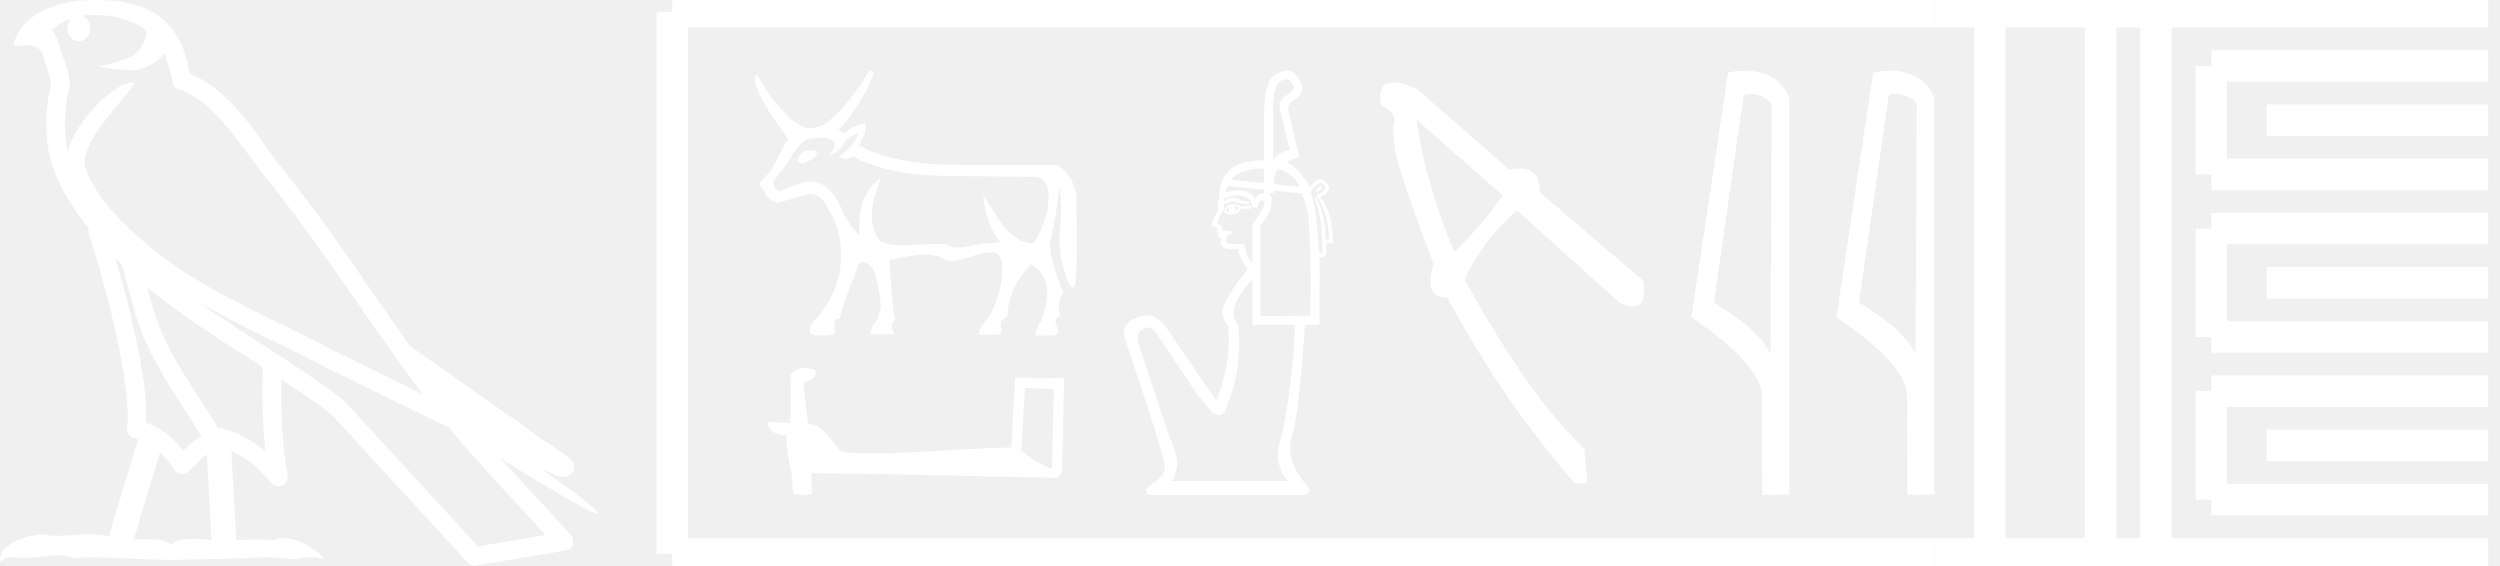
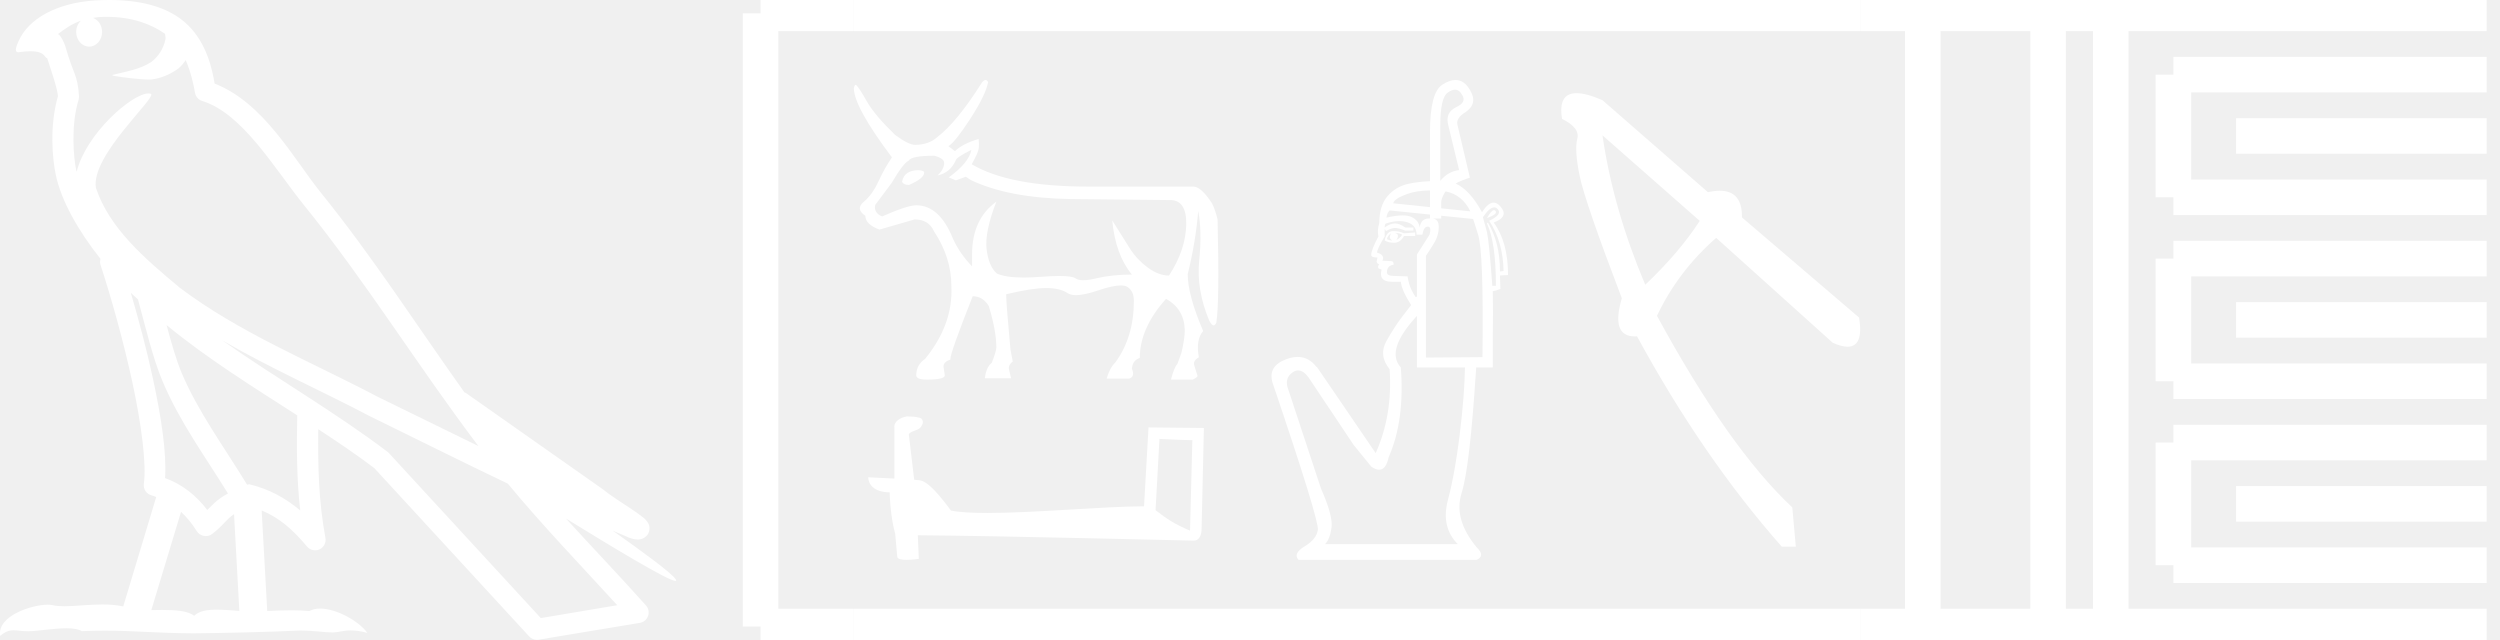
- <svg xmlns="http://www.w3.org/2000/svg" width="79.565" height="18.0" version="1.1" id="svg60">
-   <defs id="defs64" />
+ <svg xmlns="http://www.w3.org/2000/svg" width="70.33" height="18.0" version="1.1" id="svg56">
+   <defs id="defs60" />
  <path d="M 3.009 0.474 C 3.703 0.474 4.257 0.675 4.644 0.953 C 4.65 1.006 4.664 1.06 4.653 1.112 C 4.603 1.361 4.458 1.59 4.257 1.743 C 3.941 1.95 3.56 2.01 3.2 2.099 C 3.11 2.109 3.181 2.13 3.231 2.139 C 3.461 2.178 3.938 2.238 4.202 2.238 C 4.221 2.238 4.238 2.237 4.254 2.237 C 4.532 2.205 4.795 2.089 5.02 1.926 C 5.099 1.859 5.167 1.776 5.225 1.69 C 5.372 2.036 5.452 2.403 5.485 2.607 C 5.503 2.717 5.581 2.806 5.687 2.84 C 6.826 3.189 7.725 4.749 8.566 5.789 C 10.296 7.926 11.766 10.315 13.459 12.549 C 12.522 12.093 11.588 11.633 10.65 11.175 C 8.729 10.164 6.728 9.359 5.045 8.085 C 5.042 8.083 5.039 8.079 5.037 8.077 C 4.067 7.269 3.074 6.417 2.698 5.284 C 2.55 4.364 4.455 2.707 4.24 2.638 C 4.222 2.632 4.2 2.629 4.176 2.629 C 3.718 2.629 2.423 3.756 2.157 4.83 C 2.154 4.816 2.146 4.799 2.143 4.785 C 2.07 4.429 1.989 3.529 2.211 2.806 C 2.221 2.772 2.224 2.737 2.222 2.702 C 2.206 2.411 2.162 2.238 2.098 2.068 C 2.035 1.899 1.959 1.724 1.838 1.303 C 1.807 1.195 1.696 0.975 1.63 0.958 C 1.816 0.82 2.005 0.677 2.275 0.583 L 2.275 0.583 C 2.196 0.659 2.143 0.769 2.143 0.897 C 2.143 1.126 2.307 1.312 2.508 1.312 C 2.709 1.312 2.872 1.126 2.872 0.897 L 2.872 0.894 C 2.871 0.71 2.763 0.558 2.617 0.504 C 2.67 0.497 2.713 0.485 2.771 0.482 C 2.852 0.476 2.932 0.474 3.009 0.474 ZM 3.68 8.237 C 3.745 8.302 3.815 8.361 3.882 8.424 C 4.096 9.204 4.294 10.065 4.574 10.729 C 5.057 11.874 5.79 12.87 6.413 13.883 C 6.261 13.965 6.129 14.058 6.029 14.152 C 5.948 14.229 5.894 14.281 5.83 14.346 C 5.521 13.939 5.124 13.623 4.644 13.449 C 4.689 12.726 4.536 11.737 4.305 10.662 C 4.126 9.831 3.904 9.003 3.68 8.237 ZM 4.686 9.145 C 5.835 10.09 7.114 10.883 8.362 11.685 C 8.344 12.595 8.344 13.463 8.446 14.36 C 8.033 14.014 7.587 13.763 7.019 13.625 C 7.015 13.624 7.012 13.624 7.009 13.624 C 6.989 13.624 6.972 13.636 6.952 13.636 C 6.303 12.573 5.569 11.577 5.115 10.502 C 4.959 10.133 4.822 9.652 4.686 9.145 ZM 5.093 14.399 C 5.256 14.552 5.405 14.728 5.533 14.94 C 5.576 15.01 5.649 15.058 5.729 15.075 C 5.749 15.079 5.77 15.081 5.79 15.081 C 5.85 15.081 5.909 15.063 5.959 15.027 C 6.175 14.871 6.307 14.703 6.436 14.581 C 6.483 14.536 6.533 14.5 6.584 14.464 L 6.733 17.186 C 6.52 17.172 6.298 17.151 6.096 17.151 C 5.832 17.151 5.601 17.187 5.463 17.323 C 5.294 17.189 4.966 17.159 4.572 17.159 C 4.471 17.159 4.366 17.161 4.257 17.163 L 5.093 14.399 ZM 6.251 9.574 L 6.251 9.574 C 7.605 10.361 9.035 10.988 10.386 11.699 C 10.388 11.7 10.39 11.701 10.392 11.702 C 11.687 12.333 12.978 12.983 14.286 13.606 C 15.27 14.795 16.338 15.901 17.364 17.026 C 16.648 17.146 15.931 17.268 15.214 17.388 C 13.792 15.842 12.369 14.299 10.947 12.753 C 10.936 12.74 10.924 12.728 10.91 12.717 C 9.411 11.58 7.758 10.635 6.251 9.574 ZM 3.076 0.0 C 2.941 0.0 2.803 0.005 2.665 0.013 C 1.58 0.084 0.792 0.539 0.523 1.157 C 0.482 1.25 0.377 1.471 0.516 1.471 C 0.53 1.471 0.547 1.468 0.568 1.463 C 0.683 1.448 0.778 1.442 0.857 1.442 C 1.275 1.442 1.237 1.615 1.327 1.637 C 1.417 1.919 1.617 2.483 1.63 2.705 C 1.386 3.566 1.477 4.468 1.566 4.903 C 1.715 5.635 2.196 6.487 2.827 7.283 C 2.813 7.338 2.809 7.394 2.827 7.449 C 3.129 8.371 3.479 9.618 3.73 10.785 C 3.981 11.953 4.123 13.062 4.047 13.608 C 4.025 13.759 4.121 13.9 4.268 13.936 C 4.313 13.947 4.352 13.967 4.395 13.981 L 3.467 17.06 C 3.273 17.018 3.072 17.005 2.874 17.005 C 2.493 17.005 2.118 17.055 1.81 17.055 C 1.685 17.055 1.57 17.047 1.47 17.023 C 1.438 17.015 1.395 17.011 1.345 17.011 C 0.909 17.011 -0.083 17.317 0.004 17.89 C 0.155 17.762 0.262 17.731 0.38 17.731 C 0.49 17.731 0.61 17.758 0.785 17.758 C 0.794 17.758 0.802 17.758 0.812 17.758 C 1.066 17.754 1.509 17.675 1.865 17.675 C 2.045 17.675 2.203 17.695 2.303 17.755 C 2.539 17.746 2.752 17.742 2.952 17.742 C 3.801 17.742 4.399 17.812 5.452 17.817 C 6.24 17.81 7.649 17.778 8.426 17.738 C 8.876 17.741 9.123 17.792 9.348 17.792 C 9.362 17.792 9.375 17.792 9.388 17.791 C 9.522 17.788 9.653 17.735 9.868 17.735 C 9.991 17.735 10.141 17.752 10.336 17.805 C 10.086 17.464 9.459 17.12 9.006 17.12 C 8.891 17.12 8.788 17.142 8.704 17.191 C 8.543 17.175 8.372 17.169 8.196 17.169 C 7.977 17.169 7.748 17.178 7.518 17.189 L 7.361 14.36 L 7.361 14.36 C 7.848 14.562 8.218 14.876 8.642 15.38 C 8.7 15.447 8.782 15.482 8.865 15.482 C 8.908 15.482 8.952 15.473 8.993 15.453 C 9.112 15.396 9.179 15.264 9.155 15.134 C 8.963 14.095 8.942 13.115 8.953 12.075 L 8.953 12.075 C 9.493 12.428 10.025 12.787 10.529 13.168 C 11.982 14.748 13.436 16.327 14.889 17.906 C 14.945 17.967 15.023 18 15.104 18 C 15.12 18 15.136 17.999 15.152 17.996 C 16.102 17.837 17.052 17.681 18.001 17.522 C 18.107 17.505 18.195 17.431 18.231 17.329 C 18.267 17.227 18.244 17.112 18.172 17.032 C 17.43 16.201 16.663 15.401 15.921 14.587 L 15.921 14.587 C 17.19 15.368 18.796 16.342 19 16.342 C 19.023 16.342 19.028 16.329 19.013 16.303 C 18.919 16.139 18.113 15.547 17.238 14.929 L 17.238 14.929 C 17.377 14.987 17.514 15.049 17.653 15.106 C 17.658 15.109 17.665 15.114 17.67 15.117 C 17.773 15.151 17.83 15.175 17.939 15.178 C 17.942 15.179 17.946 15.179 17.949 15.179 C 17.974 15.179 18.003 15.175 18.048 15.162 C 18.1 15.146 18.188 15.103 18.236 15.01 C 18.285 14.918 18.275 14.823 18.259 14.772 C 18.242 14.721 18.221 14.695 18.205 14.674 C 18.144 14.589 18.102 14.565 18.043 14.52 C 17.983 14.474 17.915 14.423 17.838 14.371 C 17.685 14.266 17.502 14.148 17.345 14.043 C 17.188 13.938 17.045 13.836 17.017 13.81 C 17.008 13.801 16.998 13.793 16.989 13.785 C 15.691 12.872 14.394 11.961 13.097 11.049 C 13.089 11.043 13.078 11.048 13.069 11.043 C 11.736 9.174 10.481 7.218 9.023 5.416 C 8.279 4.496 7.425 2.888 6.038 2.352 C 5.971 1.956 5.82 1.225 5.283 0.703 C 4.827 0.26 4.168 0.056 3.427 0.011 C 3.312 0.003 3.195 0.0 3.076 0.0 Z" style="fill:#ffffff;stroke:none" id="path2" />
  <path d="M 25.85 4.787 Q 25.443 4.787 25.379 5.101 L 25.379 5.12 Q 25.425 5.203 25.572 5.203 Q 25.997 5.018 25.997 4.861 L 25.997 4.843 Q 25.997 4.806 25.85 4.787 ZM 27.327 4.215 Q 27.262 4.575 26.69 4.991 L 26.893 5.074 L 27.17 4.972 L 27.309 5.064 Q 28.371 5.572 30.125 5.6 L 32.877 5.628 Q 32.896 5.627 32.914 5.627 Q 33.385 5.627 33.371 6.316 Q 33.357 7.031 32.886 7.752 Q 32.591 7.752 32.286 7.525 Q 31.981 7.299 31.788 6.994 Q 31.594 6.69 31.289 6.2 L 31.289 6.2 Q 31.381 7.17 31.843 7.724 Q 31.28 7.724 30.841 7.83 Q 30.622 7.883 30.475 7.883 Q 30.328 7.883 30.255 7.83 Q 30.163 7.764 29.798 7.764 Q 29.576 7.764 29.253 7.789 Q 29.003 7.808 28.797 7.808 Q 28.296 7.808 28.047 7.696 Q 27.817 7.502 27.756 7.018 Q 27.696 6.533 28.029 5.674 L 28.029 5.674 Q 27.346 6.163 27.346 7.161 L 27.346 7.493 Q 27.004 7.142 26.81 6.717 Q 26.431 5.775 25.776 5.775 Q 25.526 5.775 24.815 6.089 Q 24.575 5.988 24.621 5.766 L 25.083 5.148 Q 25.415 4.584 25.563 4.52 Q 25.637 4.381 26.284 4.381 Q 26.561 4.455 26.561 4.584 Q 26.561 4.76 26.376 4.935 Q 26.727 4.861 26.884 4.52 Q 26.884 4.436 27.327 4.215 ZM 27.725 2.25 Q 27.68 2.25 27.623 2.322 Q 26.921 3.439 26.348 3.873 Q 26.127 4.067 25.748 4.076 Q 25.563 4.076 25.185 3.799 Q 24.621 3.254 24.4 2.876 Q 24.15 2.432 24.076 2.386 Q 24.039 2.386 24.021 2.479 Q 24.021 3.005 25.092 4.427 Q 24.889 4.723 24.714 5.101 Q 24.538 5.48 24.298 5.679 Q 24.058 5.877 24.344 6.071 Q 24.344 6.311 24.741 6.459 Q 25.065 6.367 25.729 6.173 Q 26.127 6.173 26.274 6.505 Q 26.764 7.244 26.764 8.047 Q 26.819 9.118 26.025 10.097 Q 25.776 10.264 25.776 10.559 Q 25.776 10.679 26.08 10.679 Q 26.579 10.679 26.579 10.559 L 26.542 10.31 Q 26.542 10.18 26.736 10.116 L 26.736 10.097 Q 26.736 9.922 27.364 8.334 Q 27.65 8.334 27.817 8.611 Q 28.029 9.312 28.029 9.774 Q 28.029 9.876 27.9 10.208 Q 27.743 10.328 27.706 10.642 L 28.444 10.642 L 28.389 10.411 Q 28.352 10.273 28.491 10.171 L 28.426 9.83 Q 28.306 8.527 28.306 8.297 L 28.306 8.278 Q 29.036 8.103 29.428 8.103 Q 29.82 8.103 30.033 8.246 Q 30.117 8.303 30.27 8.303 Q 30.5 8.303 30.887 8.172 Q 31.306 8.03 31.53 8.03 Q 31.649 8.03 31.714 8.07 Q 31.898 8.186 31.898 8.463 Q 31.898 9.479 31.381 10.19 Q 31.215 10.356 31.132 10.651 L 31.769 10.651 Q 31.935 10.596 31.843 10.374 Q 31.861 10.134 32.065 10.07 Q 32.065 9.229 32.803 8.407 Q 33.32 8.694 33.33 9.294 Q 33.33 9.525 33.237 9.922 L 33.127 10.227 Q 33.025 10.347 32.942 10.679 L 33.551 10.679 Q 33.662 10.633 33.69 10.578 L 33.598 10.282 Q 33.551 10.153 33.727 10.051 Q 33.634 9.562 33.847 9.312 Q 33.413 8.297 33.413 7.715 Q 33.644 6.764 33.708 5.932 Q 33.819 6.514 33.736 7.327 Q 33.653 8.14 34.013 9.008 Q 34.084 9.154 34.141 9.154 Q 34.182 9.154 34.216 9.082 Q 34.309 8.555 34.253 6.173 Q 34.179 5.877 34.096 5.72 Q 33.801 5.268 33.588 5.249 L 30.605 5.249 Q 28.398 5.249 27.336 4.621 Q 27.512 4.307 27.53 4.192 Q 27.549 4.076 27.53 3.91 Q 27.087 4.039 26.865 4.252 L 26.681 4.113 Q 26.875 3.993 27.299 3.337 Q 27.724 2.682 27.798 2.312 Q 27.767 2.25 27.725 2.25 Z" style="fill:#ffffff;stroke:none" id="path4" />
  <path d="M 32.618 12.348 C 33.106 12.372 33.375 12.382 33.491 12.382 C 33.515 12.382 33.532 12.381 33.543 12.38 L 33.543 12.38 L 33.478 14.927 C 33.06 14.757 32.802 14.584 32.508 14.352 L 32.618 12.348 ZM 25.538 11.715 C 25.524 11.715 25.514 11.715 25.509 11.715 C 25.348 11.745 25.134 11.843 25.162 12.041 C 25.162 12.515 25.162 12.989 25.162 13.463 C 24.846 13.446 24.521 13.431 24.425 13.427 L 24.425 13.427 C 24.425 13.605 24.57 13.85 25.029 13.85 C 25.034 14.253 25.105 14.746 25.18 14.998 C 25.181 14.997 25.181 14.997 25.182 14.997 L 25.241 15.657 C 25.241 15.73 25.366 15.75 25.503 15.75 C 25.667 15.75 25.848 15.721 25.848 15.721 L 25.82 15.058 L 25.82 15.058 C 28.408 15.078 33.347 15.209 33.591 15.209 C 33.718 15.209 33.803 15.074 33.803 14.885 L 33.868 12.04 L 32.31 12.024 L 32.184 14.243 C 31.055 14.246 29.105 14.431 27.78 14.431 C 27.359 14.431 27 14.413 26.752 14.363 C 26.701 14.303 26.215 13.594 25.906 13.517 C 25.881 13.511 25.809 13.504 25.718 13.497 C 25.668 13.068 25.617 12.64 25.566 12.211 C 25.663 12.092 25.878 12.124 25.935 11.959 C 25.994 11.881 25.954 11.752 25.848 11.749 C 25.781 11.722 25.609 11.715 25.538 11.715 Z" style="fill:#ffffff;stroke:none" id="path6" />
  <path d="M 40.932 2.523 Q 41.056 2.523 41.137 2.678 Q 41.263 2.879 40.96 3.018 Q 40.645 3.17 40.746 3.536 L 41.048 4.785 Q 40.733 4.823 40.518 5.088 L 40.518 3.536 Q 40.518 2.741 40.733 2.602 Q 40.843 2.523 40.932 2.523 ZM 40.228 5.357 L 40.228 5.827 L 40.228 5.827 L 40.228 5.827 L 40.228 5.827 L 40.228 5.827 L 40.228 5.827 L 39.194 5.719 Q 39.219 5.592 39.578 5.46 Q 39.843 5.362 40.228 5.357 ZM 40.67 5.385 Q 41.135 5.476 41.364 5.946 L 40.544 5.86 L 40.544 5.86 L 40.544 5.681 Q 40.544 5.592 40.645 5.416 Q 40.657 5.4 40.67 5.385 ZM 42.03 5.912 Q 41.957 5.912 41.831 6.135 Q 42.146 6.021 42.071 5.933 Q 42.053 5.912 42.03 5.912 ZM 39.093 5.92 L 40.228 6.036 L 40.228 6.036 L 40.228 6.144 L 40.228 6.144 Q 40.21 6.145 40.19 6.148 Q 39.976 6.148 39.938 6.4 Q 39.913 6.198 39.705 6.103 Q 39.61 6.06 39.457 6.06 Q 39.273 6.06 39.004 6.122 Q 39.017 5.996 39.093 5.92 ZM 39.231 6.551 Q 39.358 6.551 39.446 6.602 Q 39.395 6.69 39.282 6.753 Q 39.332 6.69 39.326 6.627 Q 39.32 6.564 39.231 6.551 ZM 39.13 6.564 L 39.13 6.564 Q 39.093 6.64 39.099 6.684 Q 39.105 6.728 39.168 6.766 Q 39.093 6.766 39.017 6.728 Q 39.03 6.64 39.13 6.564 ZM 39.194 6.501 Q 39.004 6.501 38.954 6.766 Q 39.055 6.829 39.219 6.829 Q 39.395 6.829 39.496 6.64 L 39.812 6.64 L 39.812 6.539 L 39.496 6.564 Q 39.37 6.501 39.194 6.501 ZM 42.034 5.834 Q 42.089 5.834 42.134 5.883 Q 42.272 6.034 41.894 6.211 Q 42.285 6.804 42.298 7.624 L 42.197 7.636 Q 42.197 6.816 41.856 6.261 L 41.831 6.286 Q 42.083 6.816 42.083 8.04 L 41.982 8.04 Q 41.894 6.816 41.831 6.526 L 41.717 6.11 Q 41.904 5.834 42.034 5.834 ZM 39.368 6.22 Q 39.492 6.22 39.597 6.255 Q 39.85 6.337 39.85 6.602 L 40.014 6.602 Q 40.052 6.375 40.165 6.375 Q 40.279 6.375 40.216 6.602 L 39.862 7.157 L 39.862 8.343 L 39.824 8.356 Q 39.761 8.267 39.698 8.135 Q 39.635 8.002 39.597 7.775 L 39.219 7.763 Q 39.017 7.763 39.017 7.662 Q 39.017 7.472 39.206 7.447 Q 39.206 7.346 39.143 7.346 L 38.891 7.334 Q 38.966 7.17 38.739 7.107 Q 38.739 7.006 38.954 6.652 L 38.954 6.438 L 38.992 6.501 Q 39.143 6.413 39.244 6.413 Q 39.345 6.413 39.534 6.488 L 39.761 6.488 L 39.761 6.4 L 39.534 6.4 Q 39.37 6.286 39.244 6.286 Q 39.105 6.286 38.954 6.4 Q 38.954 6.299 38.992 6.286 Q 39.197 6.22 39.368 6.22 ZM 40.544 6.069 L 41.44 6.16 Q 41.465 6.223 41.578 6.589 Q 41.742 7.069 41.705 10.047 L 40.115 10.059 L 40.115 7.195 Q 40.203 7.069 40.342 6.842 Q 40.481 6.614 40.474 6.362 Q 40.47 6.176 40.317 6.148 L 40.544 6.148 L 40.544 6.069 ZM 39.862 8.886 L 39.862 10.337 L 41.212 10.337 Q 41.2 11.106 41.067 12.204 Q 40.935 13.302 40.733 14.065 Q 40.531 14.829 41.011 15.308 L 37.276 15.308 Q 37.414 15.17 37.459 14.841 Q 37.503 14.513 37.162 13.744 L 36.216 10.879 Q 36.153 10.614 36.373 10.469 Q 36.447 10.421 36.52 10.421 Q 36.666 10.421 36.809 10.614 L 38.083 12.52 L 38.575 13.125 Q 38.701 13.214 38.798 13.214 Q 38.992 13.214 39.067 12.86 Q 39.522 11.826 39.408 10.337 Q 38.966 9.857 39.862 8.886 ZM 40.947 2.25 Q 40.777 2.25 40.569 2.387 Q 40.228 2.614 40.228 3.725 L 40.228 5.096 L 40.228 5.096 Q 39.868 5.115 39.623 5.17 Q 39.257 5.252 39.03 5.523 Q 38.802 5.794 38.802 6.274 Q 38.739 6.476 38.777 6.652 Q 38.575 7.031 38.575 7.17 Q 38.575 7.245 38.752 7.245 L 38.727 7.359 Q 38.739 7.422 38.802 7.435 Q 38.752 7.485 38.777 7.548 L 38.866 7.586 Q 38.777 7.927 39.156 7.927 L 39.408 7.927 Q 39.433 8.166 39.698 8.583 Q 39.686 8.595 39.459 8.892 Q 39.231 9.189 39.004 9.592 Q 38.777 9.996 39.093 10.387 Q 39.181 11.674 38.701 12.747 L 37.048 10.324 L 37.036 10.324 Q 36.821 10.041 36.507 10.041 Q 36.36 10.041 36.19 10.103 Q 35.66 10.299 35.799 10.766 Q 37.112 14.64 37.074 14.905 Q 37.036 15.17 36.701 15.371 Q 36.367 15.573 36.531 15.75 L 41.541 15.75 Q 41.793 15.636 41.541 15.397 Q 40.884 14.602 41.118 13.87 Q 41.351 13.138 41.528 10.337 L 41.995 10.337 L 41.995 9.504 Q 42.007 8.734 41.995 8.192 Q 42.083 8.179 42.209 8.129 L 42.197 7.75 L 42.424 7.737 Q 42.424 6.804 42.02 6.261 Q 42.462 6.097 42.209 5.807 Q 42.117 5.7 42.019 5.7 Q 41.862 5.7 41.692 5.971 Q 41.353 5.346 40.95 5.163 L 40.95 5.163 Q 41.119 5.069 41.351 4.999 L 40.998 3.498 Q 40.96 3.321 41.225 3.157 Q 41.578 2.917 41.364 2.551 Q 41.198 2.25 40.947 2.25 Z" style="fill:#ffffff;stroke:none" id="path8" />
  <path d="M 45.081 3.808 L 47.817 6.214 Q 47.24 7.105 46.284 8.011 Q 45.378 5.868 45.081 3.808 ZM 44.352 2.621 Q 43.824 2.621 43.944 3.346 Q 44.454 3.594 44.372 3.907 Q 44.29 4.22 44.438 4.945 Q 44.586 5.671 45.625 8.39 Q 45.309 9.464 45.991 9.464 Q 46.021 9.464 46.053 9.462 Q 47.899 12.857 50.125 15.379 L 50.52 15.379 L 50.421 14.275 Q 48.641 12.61 46.614 8.885 Q 47.207 7.632 48.279 6.692 L 51.559 9.643 Q 51.807 9.754 51.975 9.754 Q 52.433 9.754 52.3 8.934 L 49.004 6.116 Q 49.017 5.366 48.379 5.366 Q 48.231 5.366 48.048 5.407 L 45.081 2.819 Q 44.628 2.621 44.352 2.621 Z" style="fill:#ffffff;stroke:none" id="path10" />
-   <path d="M 55.668 2.989 C 55.945 2.989 56.285 3.096 56.384 3.34 L 56.348 11.279 L 56.348 11.279 C 56.207 10.961 55.789 10.367 54.546 9.632 L 55.49 3.062 C 55.534 3.015 55.533 2.989 55.668 2.989 ZM 56.348 11.279 L 56.348 11.279 C 56.348 11.279 56.348 11.279 56.348 11.279 L 56.348 11.279 L 56.348 11.279 ZM 55.536 2.25 C 55.323 2.25 55.131 2.28 54.996 2.317 L 53.83 10.098 C 54.447 10.521 56.141 11.678 56.074 12.683 L 56.086 15.75 L 56.947 15.738 L 56.942 3.119 C 56.686 2.428 56.05 2.25 55.536 2.25 Z" style="fill:#ffffff;stroke:none" id="path12" />
-   <path d="M 60.285 2.989 C 60.563 2.989 60.903 3.096 61.002 3.34 L 60.965 11.279 L 60.965 11.279 C 60.824 10.961 60.406 10.367 59.164 9.632 L 60.107 3.062 C 60.151 3.015 60.15 2.989 60.285 2.989 ZM 60.965 11.279 L 60.965 11.279 C 60.965 11.279 60.965 11.279 60.965 11.279 L 60.965 11.279 L 60.965 11.279 ZM 60.153 2.25 C 59.941 2.25 59.749 2.28 59.613 2.317 L 58.447 10.098 C 59.064 10.521 60.759 11.678 60.691 12.683 L 60.704 15.75 L 61.565 15.738 L 61.56 3.119 C 61.304 2.428 60.668 2.25 60.153 2.25 Z" style="fill:#ffffff;stroke:none" id="path14" />
-   <path d="M 21.396 0.375 L 21.396 17.625 " style="fill:none;stroke:#ffffff;stroke-width:1" id="path16" />
-   <path d="M 21.396 0.375 L 24.021 0.375 " style="fill:none;stroke:#ffffff;stroke-width:1" id="path18" />
-   <path d="M 21.396 17.625 L 24.021 17.625 " style="fill:none;stroke:#ffffff;stroke-width:1" id="path20" />
-   <path d="M 24.021 0.375 L 61.565 0.375 " style="fill:none;stroke:#ffffff;stroke-width:1" id="path22" />
-   <path d="M 24.021 17.625 L 61.565 17.625 " style="fill:none;stroke:#ffffff;stroke-width:1" id="path24" />
-   <path d="M 61.565 0.375 L 79.19 0.375 " style="fill:none;stroke:#ffffff;stroke-width:1" id="path26" />
-   <path d="M 61.565 17.625 L 79.19 17.625 " style="fill:none;stroke:#ffffff;stroke-width:1" id="path28" />
-   <path d="M 63.327 0.375 L 63.327 17.625 " style="fill:none;stroke:#ffffff;stroke-width:1" id="path30" />
-   <path d="M 66.852 0.375 L 66.852 17.625 " style="fill:none;stroke:#ffffff;stroke-width:1" id="path32" />
-   <path d="M 68.615 0.375 L 68.615 17.625 " style="fill:none;stroke:#ffffff;stroke-width:1" id="path34" />
-   <path d="M 70.377 2.1 L 79.19 2.1 " style="fill:none;stroke:#ffffff;stroke-width:1" id="path36" />
-   <path d="M 70.377 5.55 L 79.19 5.55 " style="fill:none;stroke:#ffffff;stroke-width:1" id="path38" />
-   <path d="M 70.377 2.1 L 70.377 5.55 " style="fill:none;stroke:#ffffff;stroke-width:1" id="path40" />
-   <path d="M 72.14 3.825 L 79.19 3.825 " style="fill:none;stroke:#ffffff;stroke-width:1" id="path42" />
-   <path d="M 70.377 7.275 L 79.19 7.275 " style="fill:none;stroke:#ffffff;stroke-width:1" id="path44" />
-   <path d="M 70.377 10.725 L 79.19 10.725 " style="fill:none;stroke:#ffffff;stroke-width:1" id="path46" />
-   <path d="M 70.377 7.275 L 70.377 10.725 " style="fill:none;stroke:#ffffff;stroke-width:1" id="path48" />
-   <path d="M 72.14 9 L 79.19 9 " style="fill:none;stroke:#ffffff;stroke-width:1" id="path50" />
-   <path d="M 70.377 12.45 L 79.19 12.45 " style="fill:none;stroke:#ffffff;stroke-width:1" id="path52" />
-   <path d="M 70.377 15.9 L 79.19 15.9 " style="fill:none;stroke:#ffffff;stroke-width:1" id="path54" />
-   <path d="M 70.377 12.45 L 70.377 15.9 " style="fill:none;stroke:#ffffff;stroke-width:1" id="path56" />
-   <path d="M 72.14 14.175 L 79.19 14.175 " style="fill:none;stroke:#ffffff;stroke-width:1" id="path58" />
+   <path d="M 21.396 0.375 L 21.396 17.625 " style="fill:none;stroke:#ffffff;stroke-width:1" id="path12" />
+   <path d="M 21.396 0.375 L 24.021 0.375 " style="fill:none;stroke:#ffffff;stroke-width:1" id="path14" />
+   <path d="M 21.396 17.625 L 24.021 17.625 " style="fill:none;stroke:#ffffff;stroke-width:1" id="path16" />
+   <path d="M 24.021 0.375 L 52.33 0.375 " style="fill:none;stroke:#ffffff;stroke-width:1" id="path18" />
+   <path d="M 24.021 17.625 L 52.33 17.625 " style="fill:none;stroke:#ffffff;stroke-width:1" id="path20" />
+   <path d="M 52.33 0.375 L 69.955 0.375 " style="fill:none;stroke:#ffffff;stroke-width:1" id="path22" />
+   <path d="M 52.33 17.625 L 69.955 17.625 " style="fill:none;stroke:#ffffff;stroke-width:1" id="path24" />
+   <path d="M 54.092 0.375 L 54.092 17.625 " style="fill:none;stroke:#ffffff;stroke-width:1" id="path26" />
+   <path d="M 57.617 0.375 L 57.617 17.625 " style="fill:none;stroke:#ffffff;stroke-width:1" id="path28" />
+   <path d="M 59.38 0.375 L 59.38 17.625 " style="fill:none;stroke:#ffffff;stroke-width:1" id="path30" />
+   <path d="M 61.142 2.1 L 69.955 2.1 " style="fill:none;stroke:#ffffff;stroke-width:1" id="path32" />
+   <path d="M 61.142 5.55 L 69.955 5.55 " style="fill:none;stroke:#ffffff;stroke-width:1" id="path34" />
+   <path d="M 61.142 2.1 L 61.142 5.55 " style="fill:none;stroke:#ffffff;stroke-width:1" id="path36" />
+   <path d="M 62.905 3.825 L 69.955 3.825 " style="fill:none;stroke:#ffffff;stroke-width:1" id="path38" />
+   <path d="M 61.142 7.275 L 69.955 7.275 " style="fill:none;stroke:#ffffff;stroke-width:1" id="path40" />
+   <path d="M 61.142 10.725 L 69.955 10.725 " style="fill:none;stroke:#ffffff;stroke-width:1" id="path42" />
+   <path d="M 61.142 7.275 L 61.142 10.725 " style="fill:none;stroke:#ffffff;stroke-width:1" id="path44" />
+   <path d="M 62.905 9 L 69.955 9 " style="fill:none;stroke:#ffffff;stroke-width:1" id="path46" />
+   <path d="M 61.142 12.45 L 69.955 12.45 " style="fill:none;stroke:#ffffff;stroke-width:1" id="path48" />
+   <path d="M 61.142 15.9 L 69.955 15.9 " style="fill:none;stroke:#ffffff;stroke-width:1" id="path50" />
+   <path d="M 61.142 12.45 L 61.142 15.9 " style="fill:none;stroke:#ffffff;stroke-width:1" id="path52" />
+   <path d="M 62.905 14.175 L 69.955 14.175 " style="fill:none;stroke:#ffffff;stroke-width:1" id="path54" />
</svg>
